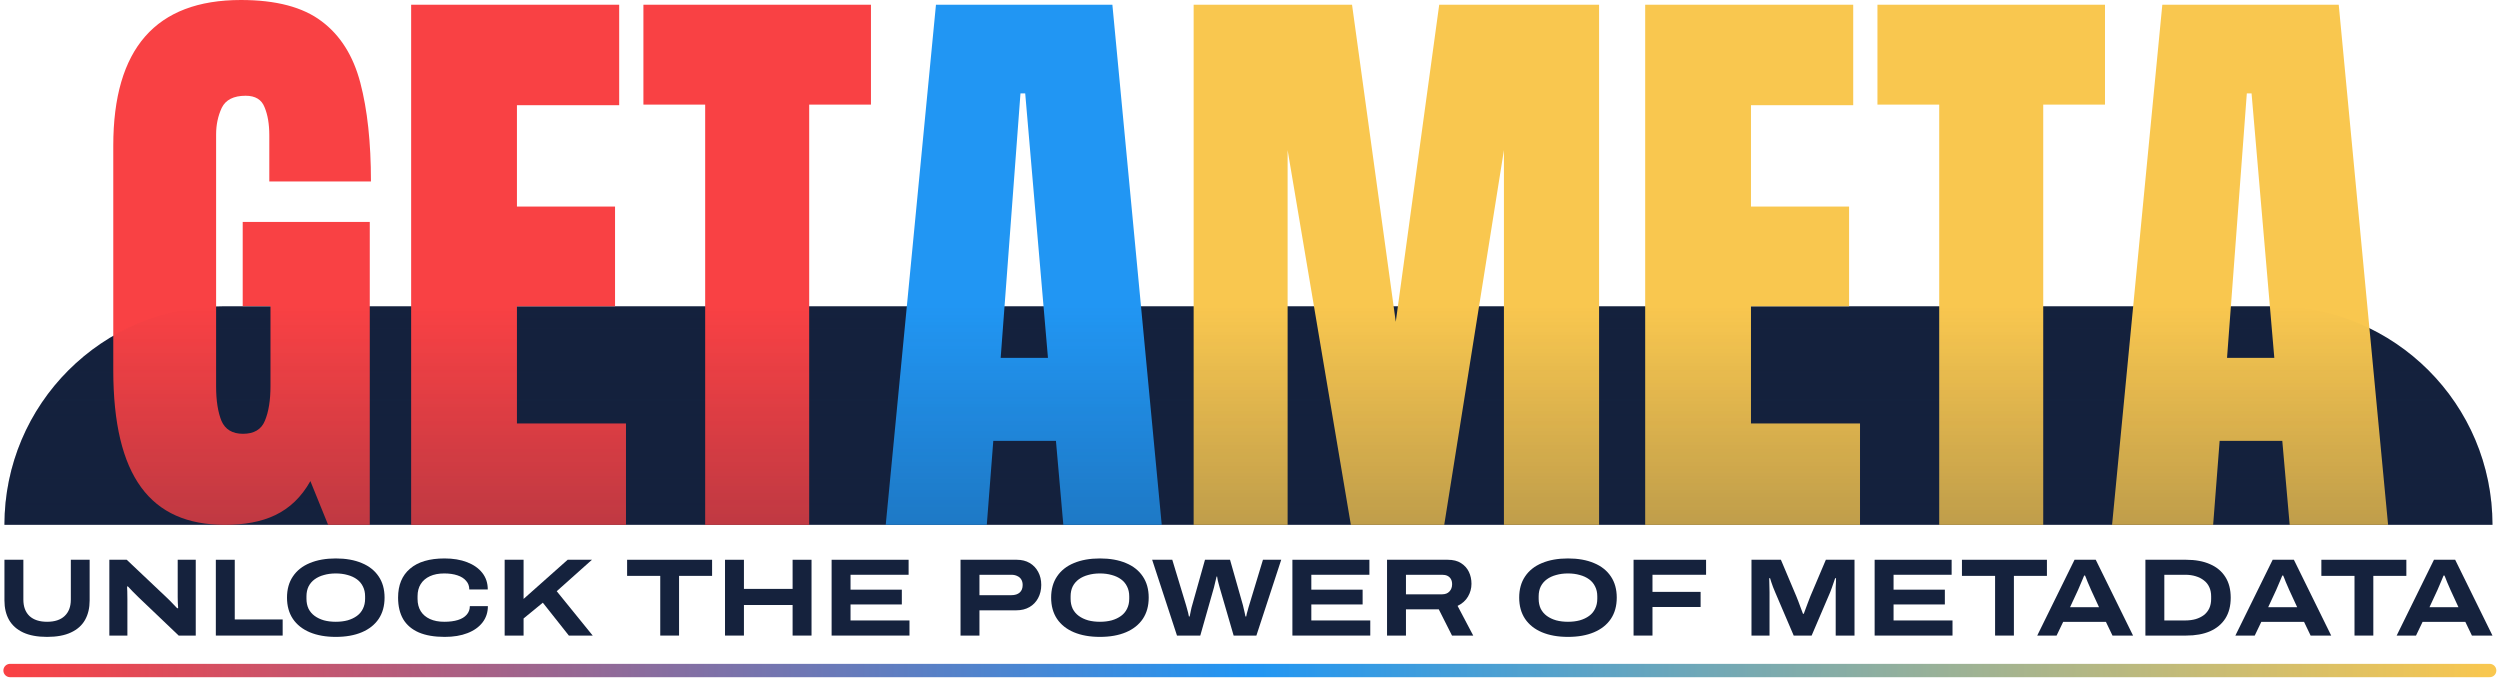
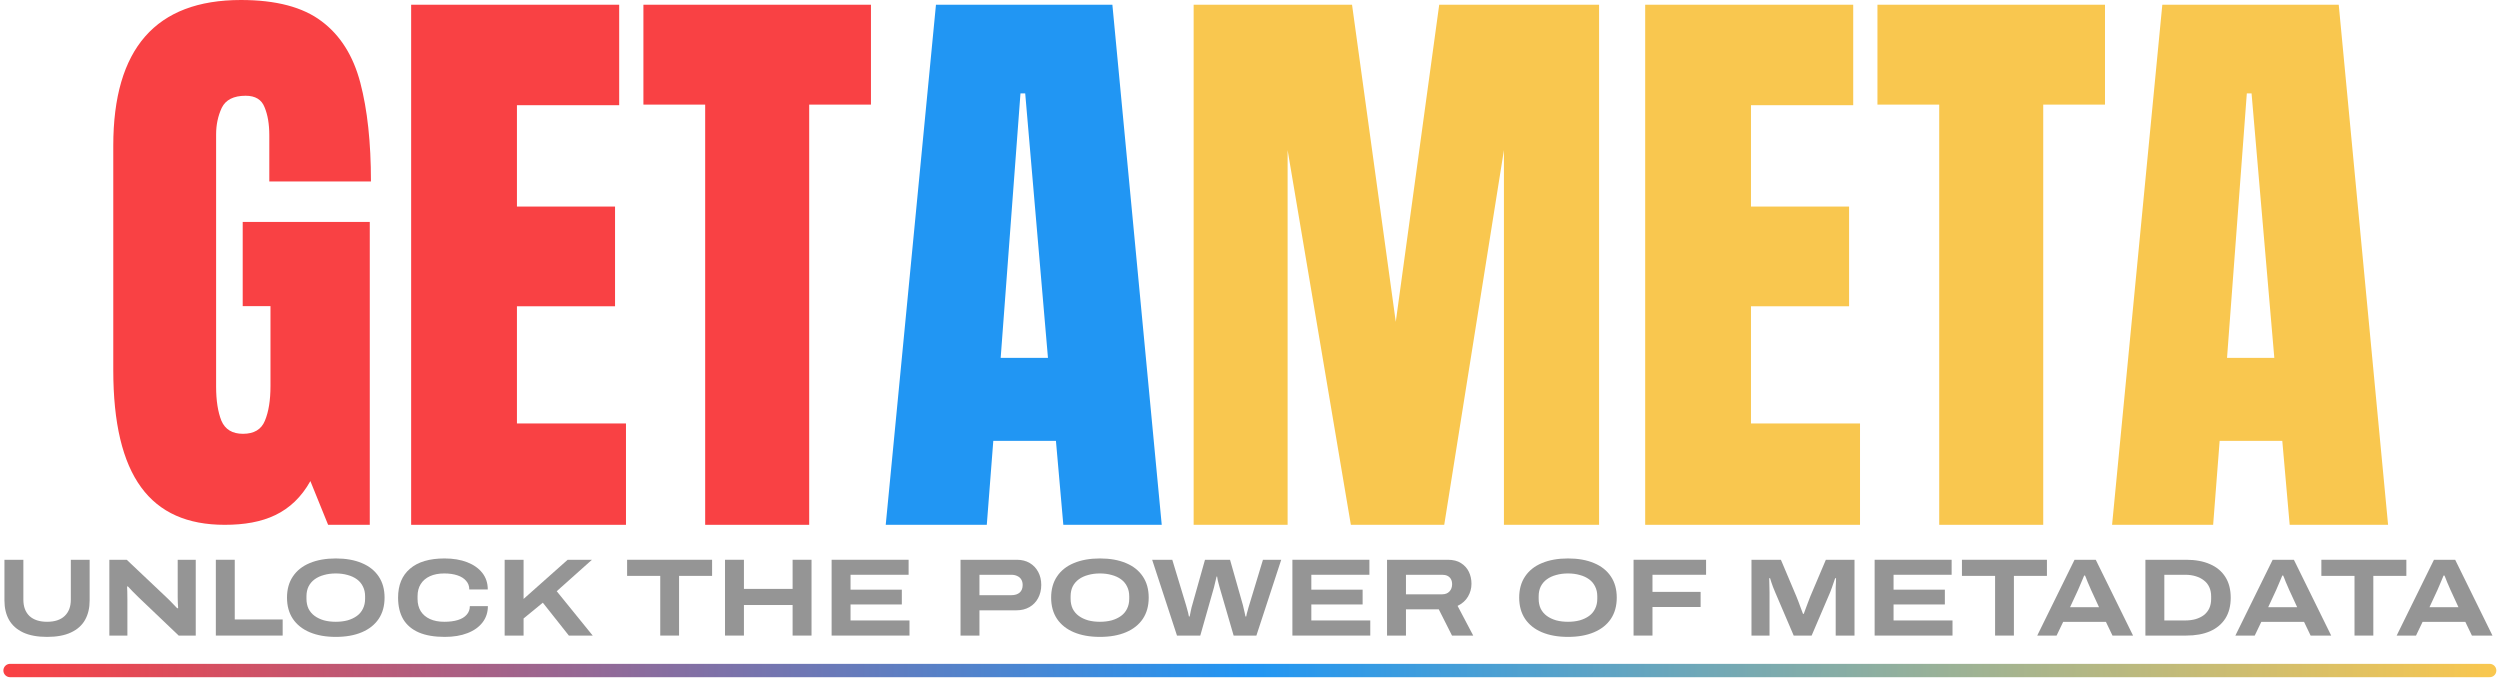
<svg xmlns="http://www.w3.org/2000/svg" width="563" height="153" viewBox="0 0 563 153" fill="none">
-   <path d="M1 118.189C1 91.008 23.035 68.973 50.216 68.973H512.089C539.27 68.973 561.305 91.008 561.305 118.189V118.189H1V118.189Z" fill="#14213D" />
-   <path d="M50.598 118.189C33.872 118.189 25.509 107.275 25.509 83.318V32.808C25.509 10.936 35.092 0 54.258 0C62.155 0 68.211 1.597 72.426 4.791C76.641 7.941 79.546 12.555 81.144 18.634C82.741 24.712 83.539 32.12 83.539 40.861H60.647V30.479C60.647 27.95 60.292 25.843 59.582 24.157C58.917 22.427 57.497 21.562 55.323 21.562C52.617 21.562 50.82 22.471 49.933 24.29C49.09 26.109 48.668 28.105 48.668 30.279V87.045C48.668 90.195 49.068 92.768 49.866 94.764C50.709 96.716 52.328 97.692 54.724 97.692C57.209 97.692 58.85 96.716 59.649 94.764C60.492 92.768 60.913 90.15 60.913 86.912V68.946H54.658V49.978H83.273V118.189H73.89L69.897 108.34C65.816 115.616 59.383 118.189 50.598 118.189Z" fill="#F94144" />
+   <path d="M50.598 118.189C33.872 118.189 25.509 107.275 25.509 83.318V32.808C25.509 10.936 35.092 0 54.258 0C62.155 0 68.211 1.597 72.426 4.791C76.641 7.941 79.546 12.555 81.144 18.634C82.741 24.712 83.539 32.12 83.539 40.861H60.647V30.479C60.647 27.95 60.292 25.843 59.582 24.157C58.917 22.427 57.497 21.562 55.323 21.562C52.617 21.562 50.82 22.471 49.933 24.29C49.09 26.109 48.668 28.105 48.668 30.279V87.045C48.668 90.195 49.068 92.768 49.866 94.764C50.709 96.716 52.328 97.693 54.724 97.693C57.209 97.693 58.85 96.716 59.649 94.764C60.492 92.768 60.913 90.15 60.913 86.912V68.946H54.658V49.978H83.273V118.189H73.89L69.897 108.34C65.816 115.616 59.383 118.189 50.598 118.189Z" fill="#F94144" />
  <path d="M92.59 118.189V1.065H139.44V23.691H116.414V46.517H138.508V68.973H116.414V95.363H140.97V118.189H92.59Z" fill="#F94144" />
  <path d="M158.805 118.189V23.558H144.897V1.065H196.139V23.558H182.23V118.189H158.805Z" fill="#F94144" />
  <path d="M199.466 118.189L210.779 1.065H250.508L261.622 118.189H239.461L237.798 99.29H223.69L222.226 118.189H199.466ZM225.353 80.59H236.001L230.877 21.029H229.812L225.353 80.59Z" fill="#2196F3" />
  <path d="M268.809 118.189V1.065H304.479L314.328 72.471L324.111 1.065H360.113V118.189H338.685V33.806L325.242 118.189H304.213L289.971 33.806V118.189H268.809Z" fill="#F9C74F" />
  <path d="M370.495 118.189V1.065H417.344V23.691H394.319V46.517H416.413V68.973H394.319V95.363H418.875V118.189H370.495Z" fill="#F9C74F" />
  <path d="M436.71 118.189V23.558H422.801V1.065H474.043V23.558H460.135V118.189H436.71Z" fill="#F9C74F" />
-   <path d="M475.64 118.189L486.954 1.065H526.683L537.796 118.189H515.636L513.972 99.29H499.864L498.4 118.189H475.64ZM501.528 80.59H512.175L507.051 21.029H505.986L501.528 80.59Z" fill="#F9C74F" />
-   <path d="M1 118.189C1 91.008 23.035 68.973 50.216 68.973H512.089C539.27 68.973 561.305 91.008 561.305 118.189V118.189H1V118.189Z" fill="url(#paint0_linear_1814_62)" />
-   <path d="M10.606 143.428C8.439 143.428 6.641 143.097 5.212 142.434C3.8 141.772 2.741 140.827 2.035 139.601C1.345 138.376 1 136.918 1 135.228V126.059H5.261V135.029C5.261 136.62 5.721 137.854 6.641 138.732C7.577 139.593 8.899 140.024 10.606 140.024C12.314 140.024 13.628 139.593 14.547 138.732C15.483 137.854 15.951 136.62 15.951 135.029V126.059H20.188V135.228C20.188 136.918 19.843 138.376 19.153 139.601C18.464 140.827 17.405 141.772 15.976 142.434C14.564 143.097 12.774 143.428 10.606 143.428Z" fill="#15223D" />
-   <path d="M24.624 143.13V126.059H28.541L37.605 134.632C37.785 134.781 38.007 134.996 38.27 135.278C38.549 135.559 38.837 135.858 39.132 136.172C39.428 136.471 39.682 136.736 39.896 136.968H40.117C40.101 136.636 40.076 136.222 40.043 135.725C40.027 135.228 40.019 134.814 40.019 134.483V126.059H44.083V143.13H40.24L31.25 134.557C30.823 134.16 30.38 133.721 29.92 133.24C29.46 132.76 29.091 132.371 28.811 132.072H28.614C28.631 132.288 28.647 132.652 28.664 133.166C28.68 133.679 28.688 134.259 28.688 134.905V143.13H24.624Z" fill="#15223D" />
-   <path d="M48.606 143.13V126.059H52.867V139.502H63.656V143.13H48.606Z" fill="#15223D" />
-   <path d="M75.619 143.428C73.369 143.428 71.415 143.08 69.756 142.385C68.114 141.689 66.85 140.687 65.963 139.378C65.076 138.053 64.633 136.454 64.633 134.582C64.633 132.71 65.076 131.12 65.963 129.811C66.85 128.486 68.114 127.484 69.756 126.805C71.415 126.109 73.369 125.761 75.619 125.761C77.885 125.761 79.839 126.109 81.481 126.805C83.123 127.484 84.387 128.486 85.274 129.811C86.161 131.12 86.604 132.71 86.604 134.582C86.604 136.454 86.161 138.053 85.274 139.378C84.387 140.687 83.123 141.689 81.481 142.385C79.839 143.08 77.885 143.428 75.619 143.428ZM75.619 140.024C76.588 140.024 77.474 139.916 78.279 139.701C79.084 139.469 79.781 139.138 80.373 138.707C80.964 138.276 81.415 137.738 81.727 137.092C82.056 136.429 82.22 135.684 82.22 134.855V134.284C82.22 133.456 82.056 132.718 81.727 132.072C81.415 131.426 80.964 130.888 80.373 130.457C79.781 130.027 79.084 129.703 78.279 129.488C77.474 129.256 76.588 129.14 75.619 129.14C74.65 129.14 73.763 129.256 72.958 129.488C72.154 129.703 71.456 130.027 70.865 130.457C70.274 130.888 69.814 131.426 69.485 132.072C69.173 132.718 69.017 133.456 69.017 134.284V134.855C69.017 135.684 69.173 136.429 69.485 137.092C69.814 137.738 70.274 138.276 70.865 138.707C71.456 139.138 72.154 139.469 72.958 139.701C73.763 139.916 74.65 140.024 75.619 140.024Z" fill="#15223D" />
-   <path d="M100.142 143.428C97.827 143.428 95.889 143.097 94.329 142.434C92.769 141.755 91.595 140.761 90.807 139.452C90.035 138.127 89.649 136.504 89.649 134.582C89.649 131.766 90.544 129.596 92.334 128.072C94.124 126.531 96.719 125.761 100.118 125.761C102.039 125.761 103.73 126.042 105.192 126.606C106.653 127.169 107.795 127.972 108.616 129.016C109.437 130.06 109.847 131.302 109.847 132.743H105.684C105.684 131.981 105.446 131.335 104.97 130.805C104.51 130.258 103.854 129.844 103 129.563C102.162 129.281 101.177 129.14 100.044 129.14C98.796 129.14 97.72 129.347 96.817 129.761C95.914 130.176 95.224 130.764 94.748 131.526C94.272 132.288 94.034 133.199 94.034 134.259V134.88C94.034 135.94 94.272 136.86 94.748 137.638C95.224 138.4 95.914 138.989 96.817 139.403C97.72 139.817 98.796 140.024 100.044 140.024C101.243 140.024 102.269 139.891 103.123 139.626C103.977 139.361 104.634 138.964 105.093 138.434C105.57 137.903 105.808 137.257 105.808 136.495H109.872C109.872 137.903 109.469 139.129 108.665 140.173C107.86 141.217 106.727 142.02 105.266 142.583C103.821 143.147 102.113 143.428 100.142 143.428Z" fill="#15223D" />
-   <path d="M113.649 143.13V126.059H117.91V134.88L127.836 126.059H133.305L125.373 133.141L133.477 143.13H128.107L122.245 135.725L117.91 139.278V143.13H113.649Z" fill="#15223D" />
-   <path d="M148.688 143.13V129.687H141.224V126.059H160.363V129.687H152.924V143.13H148.688Z" fill="#15223D" />
-   <path d="M163.273 143.13V126.059H167.534V132.619H178.495V126.059H182.756V143.13H178.495V136.247H167.534V143.13H163.273Z" fill="#15223D" />
-   <path d="M187.279 143.13V126.059H204.619V129.438H191.54V132.793H203.092V136.123H191.54V139.726H204.816V143.13H187.279Z" fill="#15223D" />
-   <path d="M216.312 143.13V126.059H228.997C230.097 126.059 231.058 126.299 231.879 126.78C232.7 127.26 233.341 127.931 233.8 128.792C234.26 129.637 234.49 130.615 234.49 131.725C234.49 132.834 234.252 133.828 233.776 134.706C233.316 135.568 232.667 136.239 231.83 136.719C230.992 137.199 230.024 137.44 228.923 137.44H220.573V143.13H216.312ZM220.573 134.035H227.741C228.562 134.035 229.194 133.837 229.638 133.439C230.081 133.041 230.303 132.478 230.303 131.749C230.303 131.269 230.204 130.863 230.007 130.532C229.81 130.184 229.515 129.919 229.12 129.737C228.743 129.538 228.283 129.438 227.741 129.438H220.573V134.035Z" fill="#15223D" />
-   <path d="M247.702 143.428C245.453 143.428 243.499 143.08 241.84 142.385C240.198 141.689 238.934 140.687 238.047 139.378C237.16 138.053 236.717 136.454 236.717 134.582C236.717 132.71 237.16 131.12 238.047 129.811C238.934 128.486 240.198 127.484 241.84 126.805C243.499 126.109 245.453 125.761 247.702 125.761C249.968 125.761 251.923 126.109 253.565 126.805C255.207 127.484 256.471 128.486 257.358 129.811C258.245 131.12 258.688 132.71 258.688 134.582C258.688 136.454 258.245 138.053 257.358 139.378C256.471 140.687 255.207 141.689 253.565 142.385C251.923 143.08 249.968 143.428 247.702 143.428ZM247.702 140.024C248.671 140.024 249.558 139.916 250.363 139.701C251.167 139.469 251.865 139.138 252.456 138.707C253.047 138.276 253.499 137.738 253.811 137.092C254.139 136.429 254.304 135.684 254.304 134.855V134.284C254.304 133.456 254.139 132.718 253.811 132.072C253.499 131.426 253.047 130.888 252.456 130.457C251.865 130.027 251.167 129.703 250.363 129.488C249.558 129.256 248.671 129.14 247.702 129.14C246.734 129.14 245.847 129.256 245.042 129.488C244.238 129.703 243.54 130.027 242.948 130.457C242.357 130.888 241.898 131.426 241.569 132.072C241.257 132.718 241.101 133.456 241.101 134.284V134.855C241.101 135.684 241.257 136.429 241.569 137.092C241.898 137.738 242.357 138.276 242.948 138.707C243.54 139.138 244.238 139.469 245.042 139.701C245.847 139.916 246.734 140.024 247.702 140.024Z" fill="#15223D" />
-   <path d="M265.057 143.13L259.466 126.059H263.998L267.102 136.297C267.184 136.512 267.258 136.777 267.323 137.092C267.406 137.39 267.488 137.696 267.57 138.011C267.652 138.326 267.709 138.599 267.742 138.831H267.915C267.947 138.649 267.989 138.442 268.038 138.21C268.087 137.961 268.136 137.721 268.186 137.489C268.235 137.241 268.284 137.017 268.333 136.818C268.399 136.603 268.448 136.429 268.481 136.297L271.363 126.059H277.004L279.91 136.297C279.959 136.495 280.017 136.744 280.083 137.042C280.165 137.34 280.239 137.655 280.304 137.986C280.386 138.301 280.444 138.583 280.477 138.831H280.649C280.682 138.649 280.723 138.442 280.772 138.21C280.838 137.978 280.904 137.746 280.969 137.514C281.035 137.282 281.092 137.067 281.142 136.868C281.207 136.653 281.265 136.462 281.314 136.297L284.418 126.059H288.531L282.94 143.13H277.816L274.664 132.296C274.598 132.048 274.524 131.774 274.442 131.476C274.36 131.178 274.286 130.888 274.22 130.606C274.171 130.308 274.13 130.051 274.097 129.836H273.974C273.925 130.068 273.859 130.341 273.777 130.656C273.711 130.971 273.637 131.277 273.555 131.575C273.49 131.857 273.432 132.097 273.383 132.296L270.304 143.13H265.057Z" fill="#15223D" />
-   <path d="M291.048 143.13V126.059H308.389V129.438H295.31V132.793H306.862V136.123H295.31V139.726H308.586V143.13H291.048Z" fill="#15223D" />
-   <path d="M312.36 143.13V126.059H326.031C327.246 126.059 328.24 126.308 329.011 126.805C329.8 127.301 330.391 127.956 330.785 128.768C331.179 129.579 331.376 130.482 331.376 131.476C331.376 132.503 331.113 133.464 330.588 134.358C330.079 135.236 329.299 135.932 328.248 136.446L331.77 143.13H326.992L324.011 137.216H316.622V143.13H312.36ZM316.622 133.837H324.775C325.464 133.837 326.006 133.63 326.4 133.215C326.811 132.785 327.016 132.238 327.016 131.575C327.016 131.112 326.926 130.722 326.745 130.408C326.565 130.093 326.31 129.853 325.982 129.687C325.653 129.521 325.251 129.438 324.775 129.438H316.622V133.837Z" fill="#15223D" />
-   <path d="M353.108 143.428C350.858 143.428 348.904 143.08 347.246 142.385C345.603 141.689 344.339 140.687 343.452 139.378C342.566 138.053 342.122 136.454 342.122 134.582C342.122 132.71 342.566 131.12 343.452 129.811C344.339 128.486 345.603 127.484 347.246 126.805C348.904 126.109 350.858 125.761 353.108 125.761C355.374 125.761 357.328 126.109 358.97 126.805C360.612 127.484 361.877 128.486 362.763 129.811C363.65 131.12 364.093 132.71 364.093 134.582C364.093 136.454 363.65 138.053 362.763 139.378C361.877 140.687 360.612 141.689 358.97 142.385C357.328 143.08 355.374 143.428 353.108 143.428ZM353.108 140.024C354.077 140.024 354.963 139.916 355.768 139.701C356.573 139.469 357.271 139.138 357.862 138.707C358.453 138.276 358.904 137.738 359.216 137.092C359.545 136.429 359.709 135.684 359.709 134.855V134.284C359.709 133.456 359.545 132.718 359.216 132.072C358.904 131.426 358.453 130.888 357.862 130.457C357.271 130.027 356.573 129.703 355.768 129.488C354.963 129.256 354.077 129.14 353.108 129.14C352.139 129.14 351.252 129.256 350.448 129.488C349.643 129.703 348.945 130.027 348.354 130.457C347.763 130.888 347.303 131.426 346.975 132.072C346.663 132.718 346.507 133.456 346.507 134.284V134.855C346.507 135.684 346.663 136.429 346.975 137.092C347.303 137.738 347.763 138.276 348.354 138.707C348.945 139.138 349.643 139.469 350.448 139.701C351.252 139.916 352.139 140.024 353.108 140.024Z" fill="#15223D" />
-   <path d="M367.878 143.13V126.059H384.208V129.438H372.139V133.29H382.977V136.694H372.139V143.13H367.878Z" fill="#15223D" />
-   <path d="M394.433 143.13V126.059H401.059L404.532 134.284C404.664 134.566 404.811 134.938 404.976 135.402C405.156 135.866 405.337 136.355 405.518 136.868C405.715 137.382 405.887 137.837 406.035 138.235H406.207C406.339 137.87 406.495 137.448 406.675 136.968C406.856 136.487 407.036 136.007 407.217 135.526C407.398 135.046 407.554 134.64 407.685 134.309L411.183 126.059H417.636V143.13H413.4V133.34C413.4 133.025 413.4 132.677 413.4 132.296C413.416 131.915 413.432 131.542 413.449 131.178C413.465 130.813 413.474 130.49 413.474 130.209H413.276C413.194 130.49 413.079 130.822 412.932 131.203C412.8 131.584 412.669 131.965 412.538 132.346C412.406 132.727 412.283 133.058 412.168 133.34L407.981 143.13H403.941L399.754 133.34C399.59 132.959 399.434 132.578 399.286 132.197C399.138 131.799 399.007 131.426 398.892 131.078C398.793 130.731 398.703 130.441 398.621 130.209H398.424C398.44 130.424 398.448 130.706 398.448 131.054C398.465 131.401 398.473 131.774 398.473 132.172C398.489 132.569 398.498 132.959 398.498 133.34V143.13H394.433Z" fill="#15223D" />
-   <path d="M422.168 143.13V126.059H439.508V129.438H426.429V132.793H437.981V136.123H426.429V139.726H439.705V143.13H422.168Z" fill="#15223D" />
-   <path d="M449.293 143.13V129.687H441.83V126.059H460.968V129.687H453.53V143.13H449.293Z" fill="#15223D" />
-   <path d="M458.785 143.13L467.185 126.059H471.963L480.363 143.13H475.732L474.254 140.049H464.623L463.145 143.13H458.785ZM466.175 136.744H472.702L470.904 132.843C470.838 132.677 470.732 132.429 470.584 132.097C470.436 131.766 470.288 131.426 470.141 131.078C470.009 130.731 469.886 130.416 469.771 130.134C469.656 129.853 469.582 129.679 469.549 129.612H469.352C469.221 129.944 469.065 130.316 468.884 130.731C468.704 131.145 468.531 131.551 468.367 131.948C468.219 132.329 468.088 132.636 467.973 132.868L466.175 136.744Z" fill="#15223D" />
-   <path d="M483.145 143.13V126.059H492.333C494.418 126.059 496.208 126.39 497.702 127.053C499.197 127.699 500.346 128.66 501.151 129.935C501.956 131.194 502.358 132.752 502.358 134.607C502.358 136.446 501.956 138.003 501.151 139.278C500.346 140.537 499.197 141.498 497.702 142.161C496.208 142.807 494.418 143.13 492.333 143.13H483.145ZM487.406 139.726H492.111C492.965 139.726 493.745 139.626 494.451 139.428C495.174 139.212 495.798 138.906 496.323 138.508C496.849 138.094 497.251 137.589 497.53 136.992C497.809 136.379 497.949 135.675 497.949 134.88V134.309C497.949 133.514 497.809 132.818 497.53 132.221C497.251 131.609 496.849 131.103 496.323 130.706C495.798 130.292 495.174 129.977 494.451 129.761C493.745 129.546 492.965 129.438 492.111 129.438H487.406V139.726Z" fill="#15223D" />
-   <path d="M503.406 143.13L511.805 126.059H516.584L524.983 143.13H520.352L518.875 140.049H509.244L507.766 143.13H503.406ZM510.795 136.744H517.323L515.525 132.843C515.459 132.677 515.352 132.429 515.204 132.097C515.057 131.766 514.909 131.426 514.761 131.078C514.63 130.731 514.507 130.416 514.392 130.134C514.277 129.853 514.203 129.679 514.17 129.612H513.973C513.842 129.944 513.686 130.316 513.505 130.731C513.324 131.145 513.152 131.551 512.988 131.948C512.84 132.329 512.709 132.636 512.594 132.868L510.795 136.744Z" fill="#15223D" />
-   <path d="M530.235 143.13V129.687H522.772V126.059H541.911V129.687H534.472V143.13H530.235Z" fill="#15223D" />
-   <path d="M539.728 143.13L548.127 126.059H552.906L561.305 143.13H556.674L555.196 140.049H545.565L544.088 143.13H539.728ZM547.117 136.744H553.645L551.847 132.843C551.781 132.677 551.674 132.429 551.526 132.097C551.379 131.766 551.231 131.426 551.083 131.078C550.952 130.731 550.828 130.416 550.713 130.134C550.599 129.853 550.525 129.679 550.492 129.612H550.295C550.163 129.944 550.007 130.316 549.827 130.731C549.646 131.145 549.474 131.551 549.309 131.948C549.162 132.329 549.03 132.636 548.915 132.868L547.117 136.744Z" fill="#15223D" />
-   <path d="M2.262 151H560.674" stroke="url(#paint1_linear_1814_62)" stroke-width="3" stroke-linecap="round" />
+   <path d="M475.641 118.189L486.954 1.065H526.683L537.796 118.189H515.636L513.972 99.29H499.864L498.4 118.189H475.641ZM501.528 80.59H512.175L507.051 21.029H505.986L501.528 80.59Z" fill="#F9C74F" />
+   <path d="M10.606 143.429C8.439 143.429 6.641 143.098 5.212 142.435C3.8 141.772 2.741 140.828 2.035 139.602C1.345 138.376 1 136.919 1 135.229V126.06H5.261V135.03C5.261 136.621 5.721 137.855 6.641 138.733C7.577 139.594 8.899 140.025 10.606 140.025C12.314 140.025 13.628 139.594 14.547 138.733C15.483 137.855 15.951 136.621 15.951 135.03V126.06H20.188V135.229C20.188 136.919 19.843 138.376 19.153 139.602C18.464 140.828 17.405 141.772 15.976 142.435C14.564 143.098 12.774 143.429 10.606 143.429Z" fill="#959595" />
+   <path d="M24.624 143.131V126.06H28.541L37.605 134.633C37.785 134.782 38.007 134.997 38.27 135.279C38.549 135.56 38.837 135.858 39.132 136.173C39.428 136.471 39.682 136.736 39.896 136.968H40.117C40.101 136.637 40.076 136.223 40.043 135.726C40.027 135.229 40.019 134.815 40.019 134.484V126.06H44.083V143.131H40.24L31.25 134.558C30.823 134.161 30.38 133.722 29.92 133.241C29.46 132.761 29.091 132.371 28.811 132.073H28.614C28.631 132.289 28.647 132.653 28.664 133.167C28.68 133.68 28.688 134.26 28.688 134.906V143.131H24.624Z" fill="#959595" />
+   <path d="M48.606 143.131V126.06H52.867V139.503H63.656V143.131H48.606Z" fill="#959595" />
+   <path d="M75.619 143.429C73.369 143.429 71.415 143.081 69.756 142.385C68.114 141.69 66.85 140.687 65.963 139.379C65.076 138.053 64.633 136.455 64.633 134.583C64.633 132.711 65.076 131.121 65.963 129.812C66.85 128.487 68.114 127.485 69.756 126.805C71.415 126.11 73.369 125.762 75.619 125.762C77.885 125.762 79.839 126.11 81.481 126.805C83.123 127.485 84.387 128.487 85.274 129.812C86.161 131.121 86.604 132.711 86.604 134.583C86.604 136.455 86.161 138.053 85.274 139.379C84.387 140.687 83.123 141.69 81.481 142.385C79.839 143.081 77.885 143.429 75.619 143.429ZM75.619 140.025C76.588 140.025 77.474 139.917 78.279 139.702C79.084 139.47 79.781 139.138 80.373 138.708C80.964 138.277 81.415 137.739 81.727 137.093C82.056 136.43 82.22 135.685 82.22 134.856V134.285C82.22 133.456 82.056 132.719 81.727 132.073C81.415 131.427 80.964 130.889 80.373 130.458C79.781 130.027 79.084 129.704 78.279 129.489C77.474 129.257 76.588 129.141 75.619 129.141C74.65 129.141 73.763 129.257 72.958 129.489C72.154 129.704 71.456 130.027 70.865 130.458C70.274 130.889 69.814 131.427 69.485 132.073C69.173 132.719 69.017 133.456 69.017 134.285V134.856C69.017 135.685 69.173 136.43 69.485 137.093C69.814 137.739 70.274 138.277 70.865 138.708C71.456 139.138 72.154 139.47 72.958 139.702C73.763 139.917 74.65 140.025 75.619 140.025Z" fill="#959595" />
+   <path d="M100.142 143.429C97.827 143.429 95.889 143.098 94.329 142.435C92.769 141.756 91.595 140.762 90.807 139.453C90.035 138.128 89.649 136.505 89.649 134.583C89.649 131.767 90.544 129.597 92.334 128.073C94.124 126.532 96.719 125.762 100.118 125.762C102.039 125.762 103.73 126.043 105.192 126.607C106.653 127.17 107.795 127.973 108.616 129.017C109.437 130.061 109.847 131.303 109.847 132.744H105.684C105.684 131.982 105.446 131.336 104.97 130.806C104.51 130.259 103.854 129.845 103 129.564C102.162 129.282 101.177 129.141 100.044 129.141C98.796 129.141 97.72 129.348 96.817 129.762C95.914 130.176 95.224 130.765 94.748 131.527C94.272 132.289 94.034 133.2 94.034 134.26V134.881C94.034 135.941 94.272 136.861 94.748 137.639C95.224 138.401 95.914 138.989 96.817 139.404C97.72 139.818 98.796 140.025 100.044 140.025C101.243 140.025 102.269 139.892 103.123 139.627C103.977 139.362 104.634 138.965 105.093 138.434C105.57 137.904 105.808 137.258 105.808 136.496H109.872C109.872 137.904 109.469 139.13 108.665 140.174C107.86 141.217 106.727 142.021 105.266 142.584C103.821 143.147 102.113 143.429 100.142 143.429Z" fill="#959595" />
+   <path d="M113.649 143.131V126.06H117.91V134.881L127.836 126.06H133.305L125.373 133.142L133.477 143.131H128.107L122.245 135.726L117.91 139.279V143.131H113.649Z" fill="#959595" />
+   <path d="M148.688 143.131V129.688H141.224V126.06H160.363V129.688H152.924V143.131H148.688Z" fill="#959595" />
+   <path d="M163.273 143.131V126.06H167.534V132.62H178.495V126.06H182.756V143.131H178.495V136.248H167.534V143.131H163.273Z" fill="#959595" />
+   <path d="M187.279 143.131V126.06H204.619V129.439H191.54V132.794H203.092V136.124H191.54V139.727H204.816V143.131H187.279Z" fill="#959595" />
+   <path d="M216.312 143.131V126.06H228.997C230.097 126.06 231.058 126.3 231.879 126.781C232.7 127.261 233.341 127.932 233.8 128.793C234.26 129.638 234.49 130.615 234.49 131.725C234.49 132.835 234.252 133.829 233.776 134.707C233.316 135.569 232.667 136.239 231.83 136.72C230.992 137.2 230.024 137.441 228.923 137.441H220.573V143.131H216.312ZM220.573 134.036H227.741C228.562 134.036 229.194 133.837 229.638 133.44C230.081 133.042 230.303 132.479 230.303 131.75C230.303 131.27 230.204 130.864 230.007 130.533C229.81 130.185 229.515 129.92 229.12 129.737C228.743 129.539 228.283 129.439 227.741 129.439H220.573V134.036Z" fill="#959595" />
+   <path d="M247.702 143.429C245.453 143.429 243.499 143.081 241.84 142.385C240.198 141.69 238.934 140.687 238.047 139.379C237.16 138.053 236.717 136.455 236.717 134.583C236.717 132.711 237.16 131.121 238.047 129.812C238.934 128.487 240.198 127.485 241.84 126.805C243.499 126.11 245.453 125.762 247.702 125.762C249.968 125.762 251.923 126.11 253.565 126.805C255.207 127.485 256.471 128.487 257.358 129.812C258.245 131.121 258.688 132.711 258.688 134.583C258.688 136.455 258.245 138.053 257.358 139.379C256.471 140.687 255.207 141.69 253.565 142.385C251.923 143.081 249.968 143.429 247.702 143.429ZM247.702 140.025C248.671 140.025 249.558 139.917 250.363 139.702C251.167 139.47 251.865 139.138 252.456 138.708C253.047 138.277 253.499 137.739 253.811 137.093C254.139 136.43 254.304 135.685 254.304 134.856V134.285C254.304 133.456 254.139 132.719 253.811 132.073C253.499 131.427 253.047 130.889 252.456 130.458C251.865 130.027 251.167 129.704 250.363 129.489C249.558 129.257 248.671 129.141 247.702 129.141C246.734 129.141 245.847 129.257 245.042 129.489C244.238 129.704 243.54 130.027 242.948 130.458C242.357 130.889 241.898 131.427 241.569 132.073C241.257 132.719 241.101 133.456 241.101 134.285V134.856C241.101 135.685 241.257 136.43 241.569 137.093C241.898 137.739 242.357 138.277 242.948 138.708C243.54 139.138 244.238 139.47 245.042 139.702C245.847 139.917 246.734 140.025 247.702 140.025Z" fill="#959595" />
+   <path d="M265.057 143.131L259.466 126.06H263.998L267.102 136.297C267.184 136.513 267.258 136.778 267.323 137.093C267.406 137.391 267.488 137.697 267.57 138.012C267.652 138.327 267.709 138.6 267.742 138.832H267.915C267.947 138.65 267.989 138.443 268.038 138.211C268.087 137.962 268.136 137.722 268.186 137.49C268.235 137.242 268.284 137.018 268.333 136.819C268.399 136.604 268.448 136.43 268.481 136.297L271.363 126.06H277.004L279.91 136.297C279.959 136.496 280.017 136.745 280.083 137.043C280.165 137.341 280.239 137.656 280.304 137.987C280.386 138.302 280.444 138.584 280.477 138.832H280.649C280.682 138.65 280.723 138.443 280.772 138.211C280.838 137.979 280.904 137.747 280.969 137.515C281.035 137.283 281.092 137.068 281.142 136.869C281.207 136.654 281.265 136.463 281.314 136.297L284.418 126.06H288.531L282.94 143.131H277.816L274.664 132.297C274.598 132.048 274.524 131.775 274.442 131.477C274.36 131.179 274.286 130.889 274.22 130.607C274.171 130.309 274.13 130.052 274.097 129.837H273.974C273.925 130.069 273.859 130.342 273.777 130.657C273.711 130.972 273.637 131.278 273.555 131.576C273.49 131.858 273.432 132.098 273.383 132.297L270.304 143.131H265.057Z" fill="#959595" />
+   <path d="M291.048 143.131V126.06H308.389V129.439H295.31V132.794H306.862V136.124H295.31V139.727H308.586V143.131H291.048Z" fill="#959595" />
+   <path d="M312.36 143.131V126.06H326.031C327.246 126.06 328.24 126.308 329.011 126.805C329.8 127.302 330.391 127.957 330.785 128.768C331.179 129.58 331.376 130.483 331.376 131.477C331.376 132.504 331.113 133.465 330.588 134.359C330.079 135.237 329.299 135.933 328.248 136.447L331.77 143.131H326.992L324.011 137.217H316.622V143.131H312.36ZM316.622 133.837H324.775C325.464 133.837 326.006 133.63 326.4 133.216C326.811 132.786 327.016 132.239 327.016 131.576C327.016 131.112 326.926 130.723 326.745 130.408C326.565 130.094 326.31 129.853 325.982 129.688C325.653 129.522 325.251 129.439 324.775 129.439H316.622V133.837Z" fill="#959595" />
+   <path d="M353.108 143.429C350.858 143.429 348.904 143.081 347.246 142.385C345.603 141.69 344.339 140.687 343.452 139.379C342.566 138.053 342.122 136.455 342.122 134.583C342.122 132.711 342.566 131.121 343.452 129.812C344.339 128.487 345.603 127.485 347.246 126.805C348.904 126.11 350.858 125.762 353.108 125.762C355.374 125.762 357.328 126.11 358.97 126.805C360.612 127.485 361.877 128.487 362.763 129.812C363.65 131.121 364.093 132.711 364.093 134.583C364.093 136.455 363.65 138.053 362.763 139.379C361.877 140.687 360.612 141.69 358.97 142.385C357.328 143.081 355.374 143.429 353.108 143.429ZM353.108 140.025C354.077 140.025 354.963 139.917 355.768 139.702C356.573 139.47 357.271 139.138 357.862 138.708C358.453 138.277 358.904 137.739 359.216 137.093C359.545 136.43 359.709 135.685 359.709 134.856V134.285C359.709 133.456 359.545 132.719 359.216 132.073C358.904 131.427 358.453 130.889 357.862 130.458C357.271 130.027 356.573 129.704 355.768 129.489C354.963 129.257 354.077 129.141 353.108 129.141C352.139 129.141 351.252 129.257 350.448 129.489C349.643 129.704 348.945 130.027 348.354 130.458C347.763 130.889 347.303 131.427 346.975 132.073C346.663 132.719 346.507 133.456 346.507 134.285V134.856C346.507 135.685 346.663 136.43 346.975 137.093C347.303 137.739 347.763 138.277 348.354 138.708C348.945 139.138 349.643 139.47 350.448 139.702C351.252 139.917 352.139 140.025 353.108 140.025Z" fill="#959595" />
+   <path d="M367.878 143.131V126.06H384.208V129.439H372.139V133.291H382.977V136.695H372.139V143.131H367.878Z" fill="#959595" />
+   <path d="M394.433 143.131V126.06H401.059L404.532 134.285C404.664 134.566 404.811 134.939 404.976 135.403C405.156 135.867 405.337 136.355 405.518 136.869C405.715 137.383 405.887 137.838 406.035 138.236H406.207C406.339 137.871 406.495 137.449 406.675 136.968C406.856 136.488 407.036 136.008 407.217 135.527C407.398 135.047 407.554 134.641 407.685 134.31L411.183 126.06H417.636V143.131H413.4V133.341C413.4 133.026 413.4 132.678 413.4 132.297C413.416 131.916 413.432 131.543 413.449 131.179C413.465 130.814 413.474 130.491 413.474 130.21H413.276C413.194 130.491 413.079 130.823 412.932 131.204C412.8 131.585 412.669 131.966 412.538 132.347C412.406 132.728 412.283 133.059 412.168 133.341L407.981 143.131H403.941L399.754 133.341C399.59 132.959 399.434 132.578 399.286 132.197C399.138 131.8 399.007 131.427 398.892 131.079C398.793 130.731 398.703 130.442 398.621 130.21H398.424C398.44 130.425 398.448 130.707 398.448 131.054C398.465 131.402 398.473 131.775 398.473 132.173C398.489 132.57 398.498 132.959 398.498 133.341V143.131H394.433Z" fill="#959595" />
+   <path d="M422.168 143.131V126.06H439.508V129.439H426.429V132.794H437.981V136.124H426.429V139.727H439.705V143.131H422.168Z" fill="#959595" />
+   <path d="M449.293 143.131V129.688H441.83V126.06H460.968V129.688H453.53V143.131H449.293Z" fill="#959595" />
+   <path d="M458.785 143.131L467.185 126.06H471.963L480.363 143.131H475.732L474.254 140.05H464.623L463.145 143.131H458.785ZM466.175 136.745H472.702L470.904 132.844C470.838 132.678 470.732 132.429 470.584 132.098C470.436 131.767 470.288 131.427 470.141 131.079C470.009 130.731 469.886 130.417 469.771 130.135C469.656 129.853 469.582 129.679 469.549 129.613H469.352C469.221 129.945 469.065 130.317 468.884 130.731C468.704 131.146 468.531 131.551 468.367 131.949C468.219 132.33 468.088 132.636 467.973 132.868L466.175 136.745Z" fill="#959595" />
+   <path d="M483.145 143.131V126.06H492.333C494.418 126.06 496.208 126.391 497.702 127.054C499.197 127.7 500.346 128.661 501.151 129.936C501.956 131.195 502.358 132.752 502.358 134.608C502.358 136.447 501.956 138.004 501.151 139.279C500.346 140.538 499.197 141.499 497.702 142.162C496.208 142.808 494.418 143.131 492.333 143.131H483.145ZM487.406 139.727H492.111C492.965 139.727 493.745 139.627 494.451 139.428C495.174 139.213 495.798 138.907 496.323 138.509C496.849 138.095 497.251 137.59 497.53 136.993C497.809 136.38 497.949 135.676 497.949 134.881V134.31C497.949 133.514 497.809 132.819 497.53 132.222C497.251 131.609 496.849 131.104 496.323 130.707C495.798 130.292 495.174 129.978 494.451 129.762C493.745 129.547 492.965 129.439 492.111 129.439H487.406V139.727Z" fill="#959595" />
+   <path d="M503.406 143.131L511.805 126.06H516.584L524.983 143.131H520.352L518.875 140.05H509.244L507.766 143.131H503.406ZM510.795 136.745H517.323L515.525 132.844C515.459 132.678 515.352 132.429 515.204 132.098C515.057 131.767 514.909 131.427 514.761 131.079C514.63 130.731 514.507 130.417 514.392 130.135C514.277 129.853 514.203 129.679 514.17 129.613H513.973C513.842 129.945 513.686 130.317 513.505 130.731C513.324 131.146 513.152 131.551 512.988 131.949C512.84 132.33 512.709 132.636 512.594 132.868L510.795 136.745Z" fill="#959595" />
+   <path d="M530.235 143.131V129.688H522.772V126.06H541.911V129.688H534.472V143.131H530.235Z" fill="#959595" />
+   <path d="M539.728 143.131L548.127 126.06H552.906L561.305 143.131H556.674L555.196 140.05H545.565L544.088 143.131H539.728ZM547.117 136.745H553.645L551.847 132.844C551.781 132.678 551.674 132.429 551.526 132.098C551.379 131.767 551.231 131.427 551.083 131.079C550.952 130.731 550.828 130.417 550.713 130.135C550.599 129.853 550.525 129.679 550.492 129.613H550.295C550.163 129.945 550.007 130.317 549.827 130.731C549.646 131.146 549.474 131.551 549.309 131.949C549.162 132.33 549.03 132.636 548.915 132.868L547.117 136.745Z" fill="#959595" />
+   <path d="M2.262 151H560.674" stroke="url(#paint0_linear_2123_101)" stroke-width="3" stroke-linecap="round" />
  <defs>
-     <linearGradient id="paint0_linear_1814_62" x1="281.153" y1="68.973" x2="281.153" y2="118.189" gradientUnits="userSpaceOnUse">
-       <stop stop-color="#14213D" stop-opacity="0" />
-       <stop offset="1" stop-color="#14213D" stop-opacity="0.25" />
-     </linearGradient>
-     <linearGradient id="paint1_linear_1814_62" x1="2.262" y1="151" x2="561.305" y2="151" gradientUnits="userSpaceOnUse">
+     <linearGradient id="paint0_linear_2123_101" x1="2.262" y1="151" x2="561.305" y2="151" gradientUnits="userSpaceOnUse">
      <stop stop-color="#F94144" />
      <stop offset="0.5" stop-color="#2196F3" />
      <stop offset="1" stop-color="#F9C74F" />
    </linearGradient>
  </defs>
</svg>
